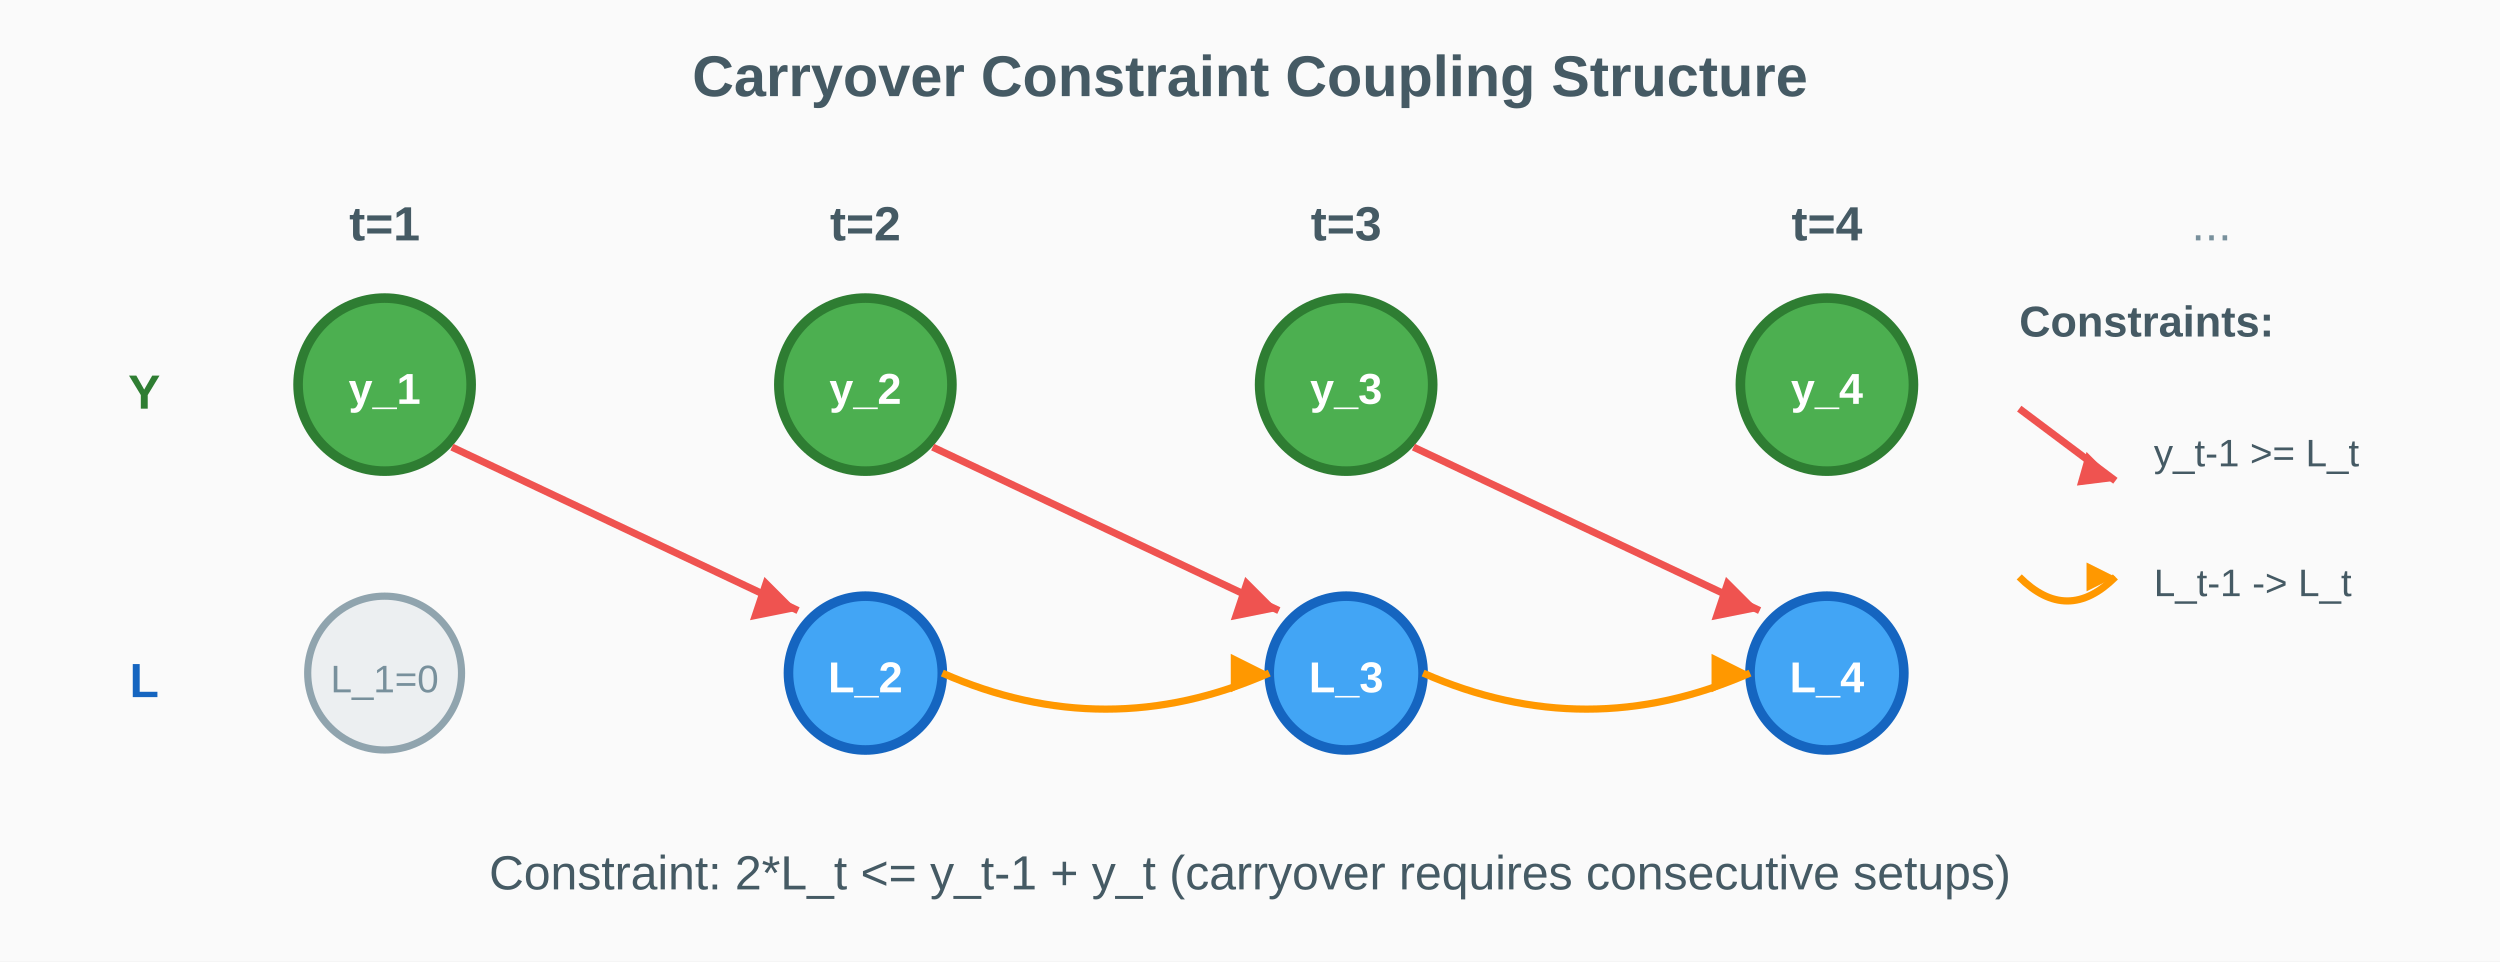
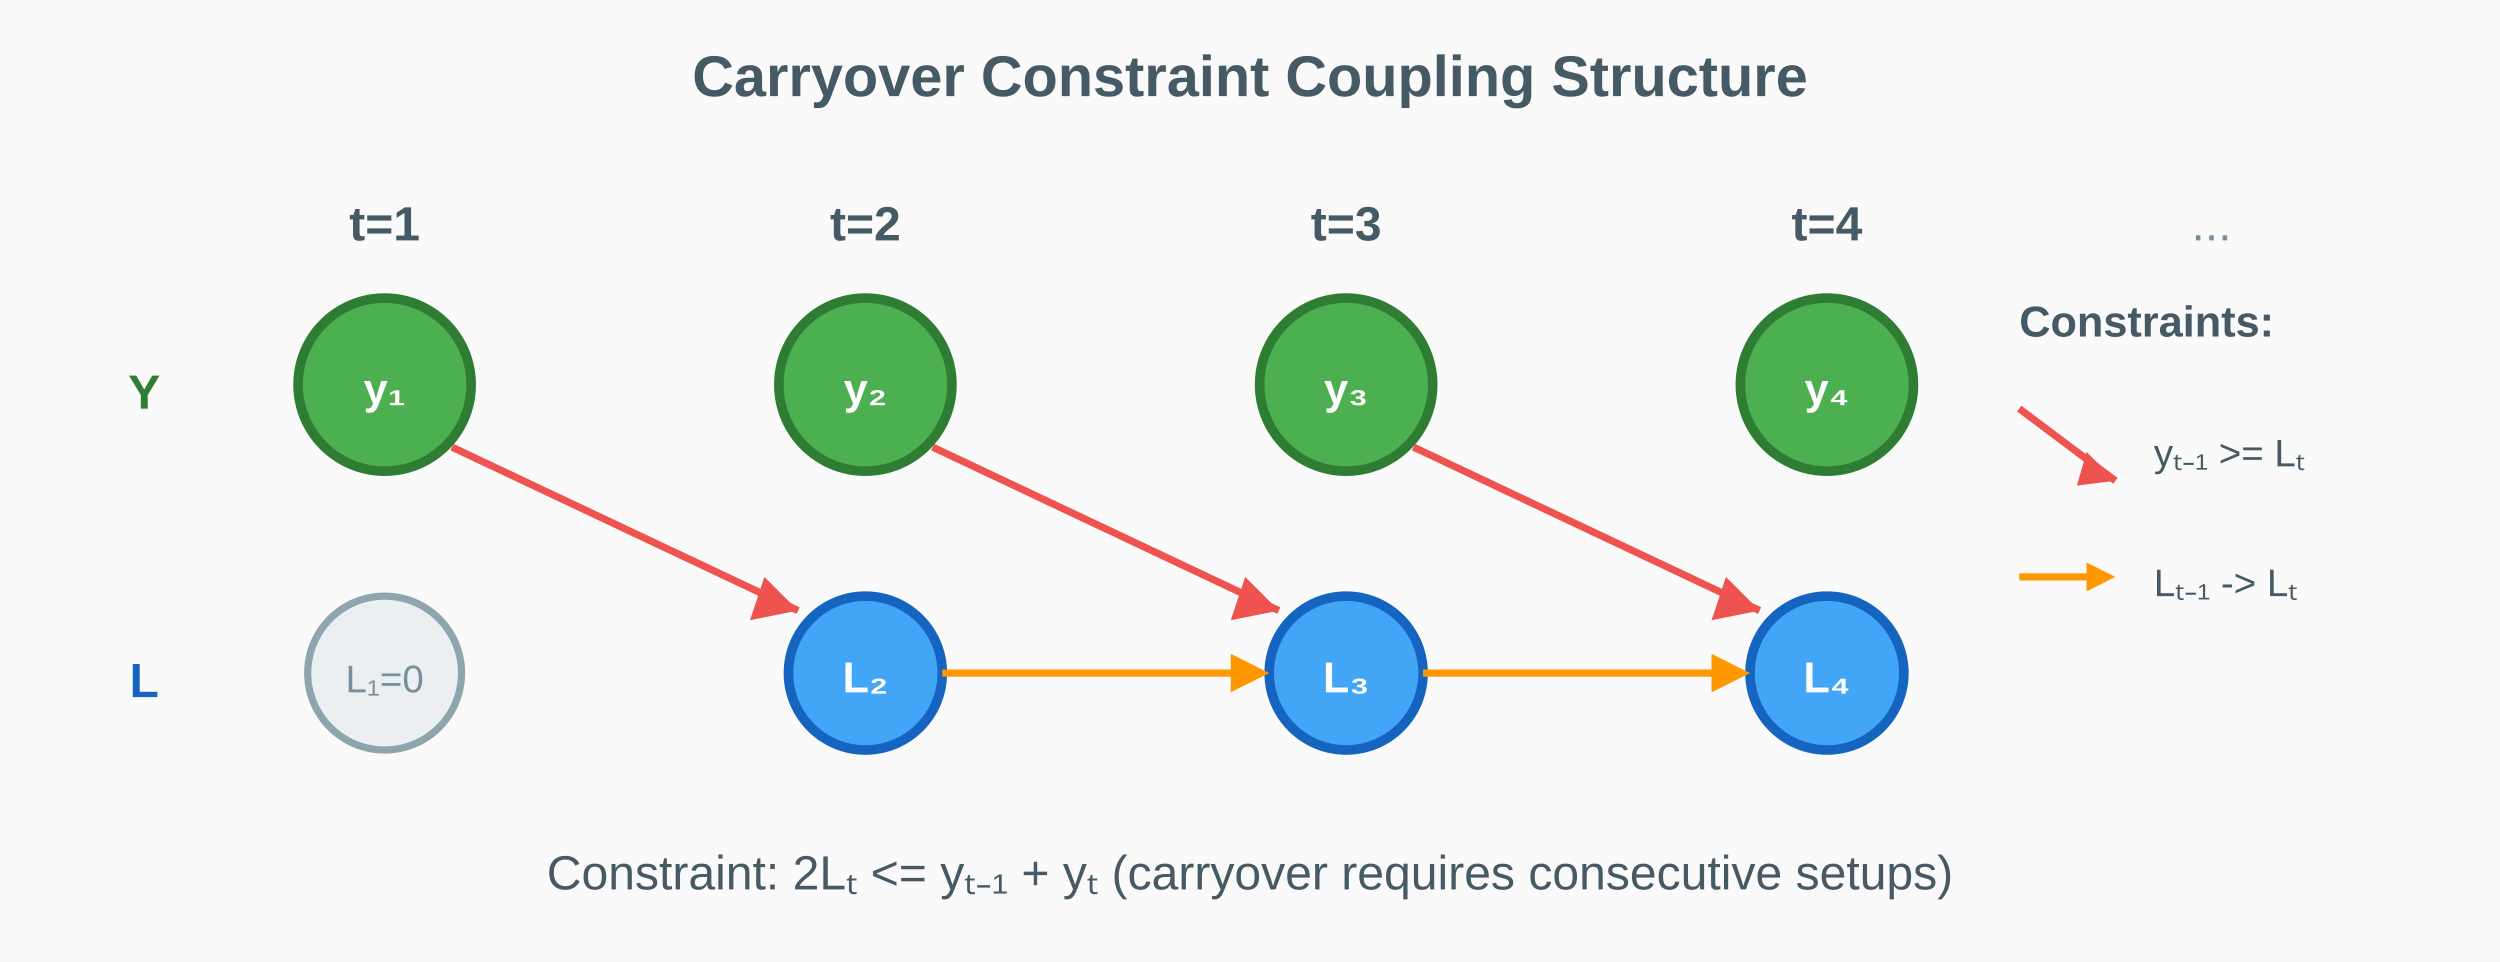
<svg xmlns="http://www.w3.org/2000/svg" viewBox="0 0 520 200" font-family="Arial, sans-serif">
  <rect width="520" height="200" fill="#FAFAFA" />
  <text x="260" y="20" font-size="12" text-anchor="middle" font-weight="bold" fill="#455A64">Carryover Constraint Coupling Structure</text>
  <text x="80" y="50" font-size="10" text-anchor="middle" fill="#455A64" font-weight="bold">t=1</text>
  <text x="180" y="50" font-size="10" text-anchor="middle" fill="#455A64" font-weight="bold">t=2</text>
  <text x="280" y="50" font-size="10" text-anchor="middle" fill="#455A64" font-weight="bold">t=3</text>
  <text x="380" y="50" font-size="10" text-anchor="middle" fill="#455A64" font-weight="bold">t=4</text>
  <text x="460" y="50" font-size="10" text-anchor="middle" fill="#78909C">...</text>
  <text x="30" y="85" font-size="10" text-anchor="middle" font-weight="bold" fill="#2E7D32">Y</text>
  <circle cx="80" cy="80" r="18" fill="#4CAF50" stroke="#2E7D32" stroke-width="2" />
-   <text x="80" y="84" font-size="9" text-anchor="middle" font-weight="bold" fill="white">y_1</text>
+   <text x="80" y="84" font-size="9" text-anchor="middle" font-weight="bold" fill="white">y₁</text>
  <circle cx="180" cy="80" r="18" fill="#4CAF50" stroke="#2E7D32" stroke-width="2" />
-   <text x="180" y="84" font-size="9" text-anchor="middle" font-weight="bold" fill="white">y_2</text>
+   <text x="180" y="84" font-size="9" text-anchor="middle" font-weight="bold" fill="white">y₂</text>
  <circle cx="280" cy="80" r="18" fill="#4CAF50" stroke="#2E7D32" stroke-width="2" />
-   <text x="280" y="84" font-size="9" text-anchor="middle" font-weight="bold" fill="white">y_3</text>
+   <text x="280" y="84" font-size="9" text-anchor="middle" font-weight="bold" fill="white">y₃</text>
  <circle cx="380" cy="80" r="18" fill="#4CAF50" stroke="#2E7D32" stroke-width="2" />
-   <text x="380" y="84" font-size="9" text-anchor="middle" font-weight="bold" fill="white">y_4</text>
+   <text x="380" y="84" font-size="9" text-anchor="middle" font-weight="bold" fill="white">y₄</text>
  <text x="30" y="145" font-size="10" text-anchor="middle" font-weight="bold" fill="#1565C0">L</text>
  <circle cx="80" cy="140" r="16" fill="#ECEFF1" stroke="#90A4AE" stroke-width="1.5" />
-   <text x="80" y="144" font-size="8" text-anchor="middle" fill="#78909C">L_1=0</text>
+   <text x="80" y="144" font-size="8" text-anchor="middle" fill="#78909C">L₁=0</text>
  <circle cx="180" cy="140" r="16" fill="#42A5F5" stroke="#1565C0" stroke-width="2" />
-   <text x="180" y="144" font-size="9" text-anchor="middle" font-weight="bold" fill="white">L_2</text>
+   <text x="180" y="144" font-size="9" text-anchor="middle" font-weight="bold" fill="white">L₂</text>
  <circle cx="280" cy="140" r="16" fill="#42A5F5" stroke="#1565C0" stroke-width="2" />
-   <text x="280" y="144" font-size="9" text-anchor="middle" font-weight="bold" fill="white">L_3</text>
+   <text x="280" y="144" font-size="9" text-anchor="middle" font-weight="bold" fill="white">L₃</text>
  <circle cx="380" cy="140" r="16" fill="#42A5F5" stroke="#1565C0" stroke-width="2" />
-   <text x="380" y="144" font-size="9" text-anchor="middle" font-weight="bold" fill="white">L_4</text>
+   <text x="380" y="144" font-size="9" text-anchor="middle" font-weight="bold" fill="white">L₄</text>
  <line x1="94" y1="93" x2="166" y2="127" stroke="#EF5350" stroke-width="1.5" />
  <polygon points="166,127 159,120 156,129" fill="#EF5350" />
  <line x1="194" y1="93" x2="266" y2="127" stroke="#EF5350" stroke-width="1.5" />
  <polygon points="266,127 259,120 256,129" fill="#EF5350" />
  <line x1="294" y1="93" x2="366" y2="127" stroke="#EF5350" stroke-width="1.5" />
  <polygon points="366,127 359,120 356,129" fill="#EF5350" />
-   <path d="M 196 140 Q 230 155 264 140" stroke="#FF9800" stroke-width="1.5" fill="none" />
+   <line x1="196" y1="140" x2="259" y2="140" stroke="#FF9800" stroke-width="1.5" />
  <polygon points="264,140 256,136 256,144" fill="#FF9800" />
-   <path d="M 296 140 Q 330 155 364 140" stroke="#FF9800" stroke-width="1.5" fill="none" />
+   <line x1="296" y1="140" x2="359" y2="140" stroke="#FF9800" stroke-width="1.5" />
  <polygon points="364,140 356,136 356,144" fill="#FF9800" />
  <g transform="translate(420, 70)">
    <text x="0" y="0" font-size="9" font-weight="bold" fill="#455A64">Constraints:</text>
    <line x1="0" y1="15" x2="20" y2="30" stroke="#EF5350" stroke-width="1.5" />
    <polygon points="20,30 14,24 12,31" fill="#EF5350" />
-     <text x="28" y="27" font-size="8" fill="#455A64">y_t-1 &gt;= L_t</text>
-     <path d="M 0 50 Q 10 60 20 50" stroke="#FF9800" stroke-width="1.5" fill="none" />
+     <text x="28" y="27" font-size="8" fill="#455A64">yₜ₋₁ &gt;= Lₜ</text>
+     <line x1="0" y1="50" x2="15" y2="50" stroke="#FF9800" stroke-width="1.5" />
    <polygon points="20,50 14,47 14,53" fill="#FF9800" />
-     <text x="28" y="54" font-size="8" fill="#455A64">L_t-1 -&gt; L_t</text>
+     <text x="28" y="54" font-size="8" fill="#455A64">Lₜ₋₁ -&gt; Lₜ</text>
  </g>
-   <text x="260" y="185" font-size="10" text-anchor="middle" fill="#455A64">Constraint: 2*L_t &lt;= y_t-1 + y_t (carryover requires consecutive setups)</text>
+   <text x="260" y="185" font-size="10" text-anchor="middle" fill="#455A64">Constraint: 2Lₜ &lt;= yₜ₋₁ + yₜ (carryover requires consecutive setups)</text>
</svg>
